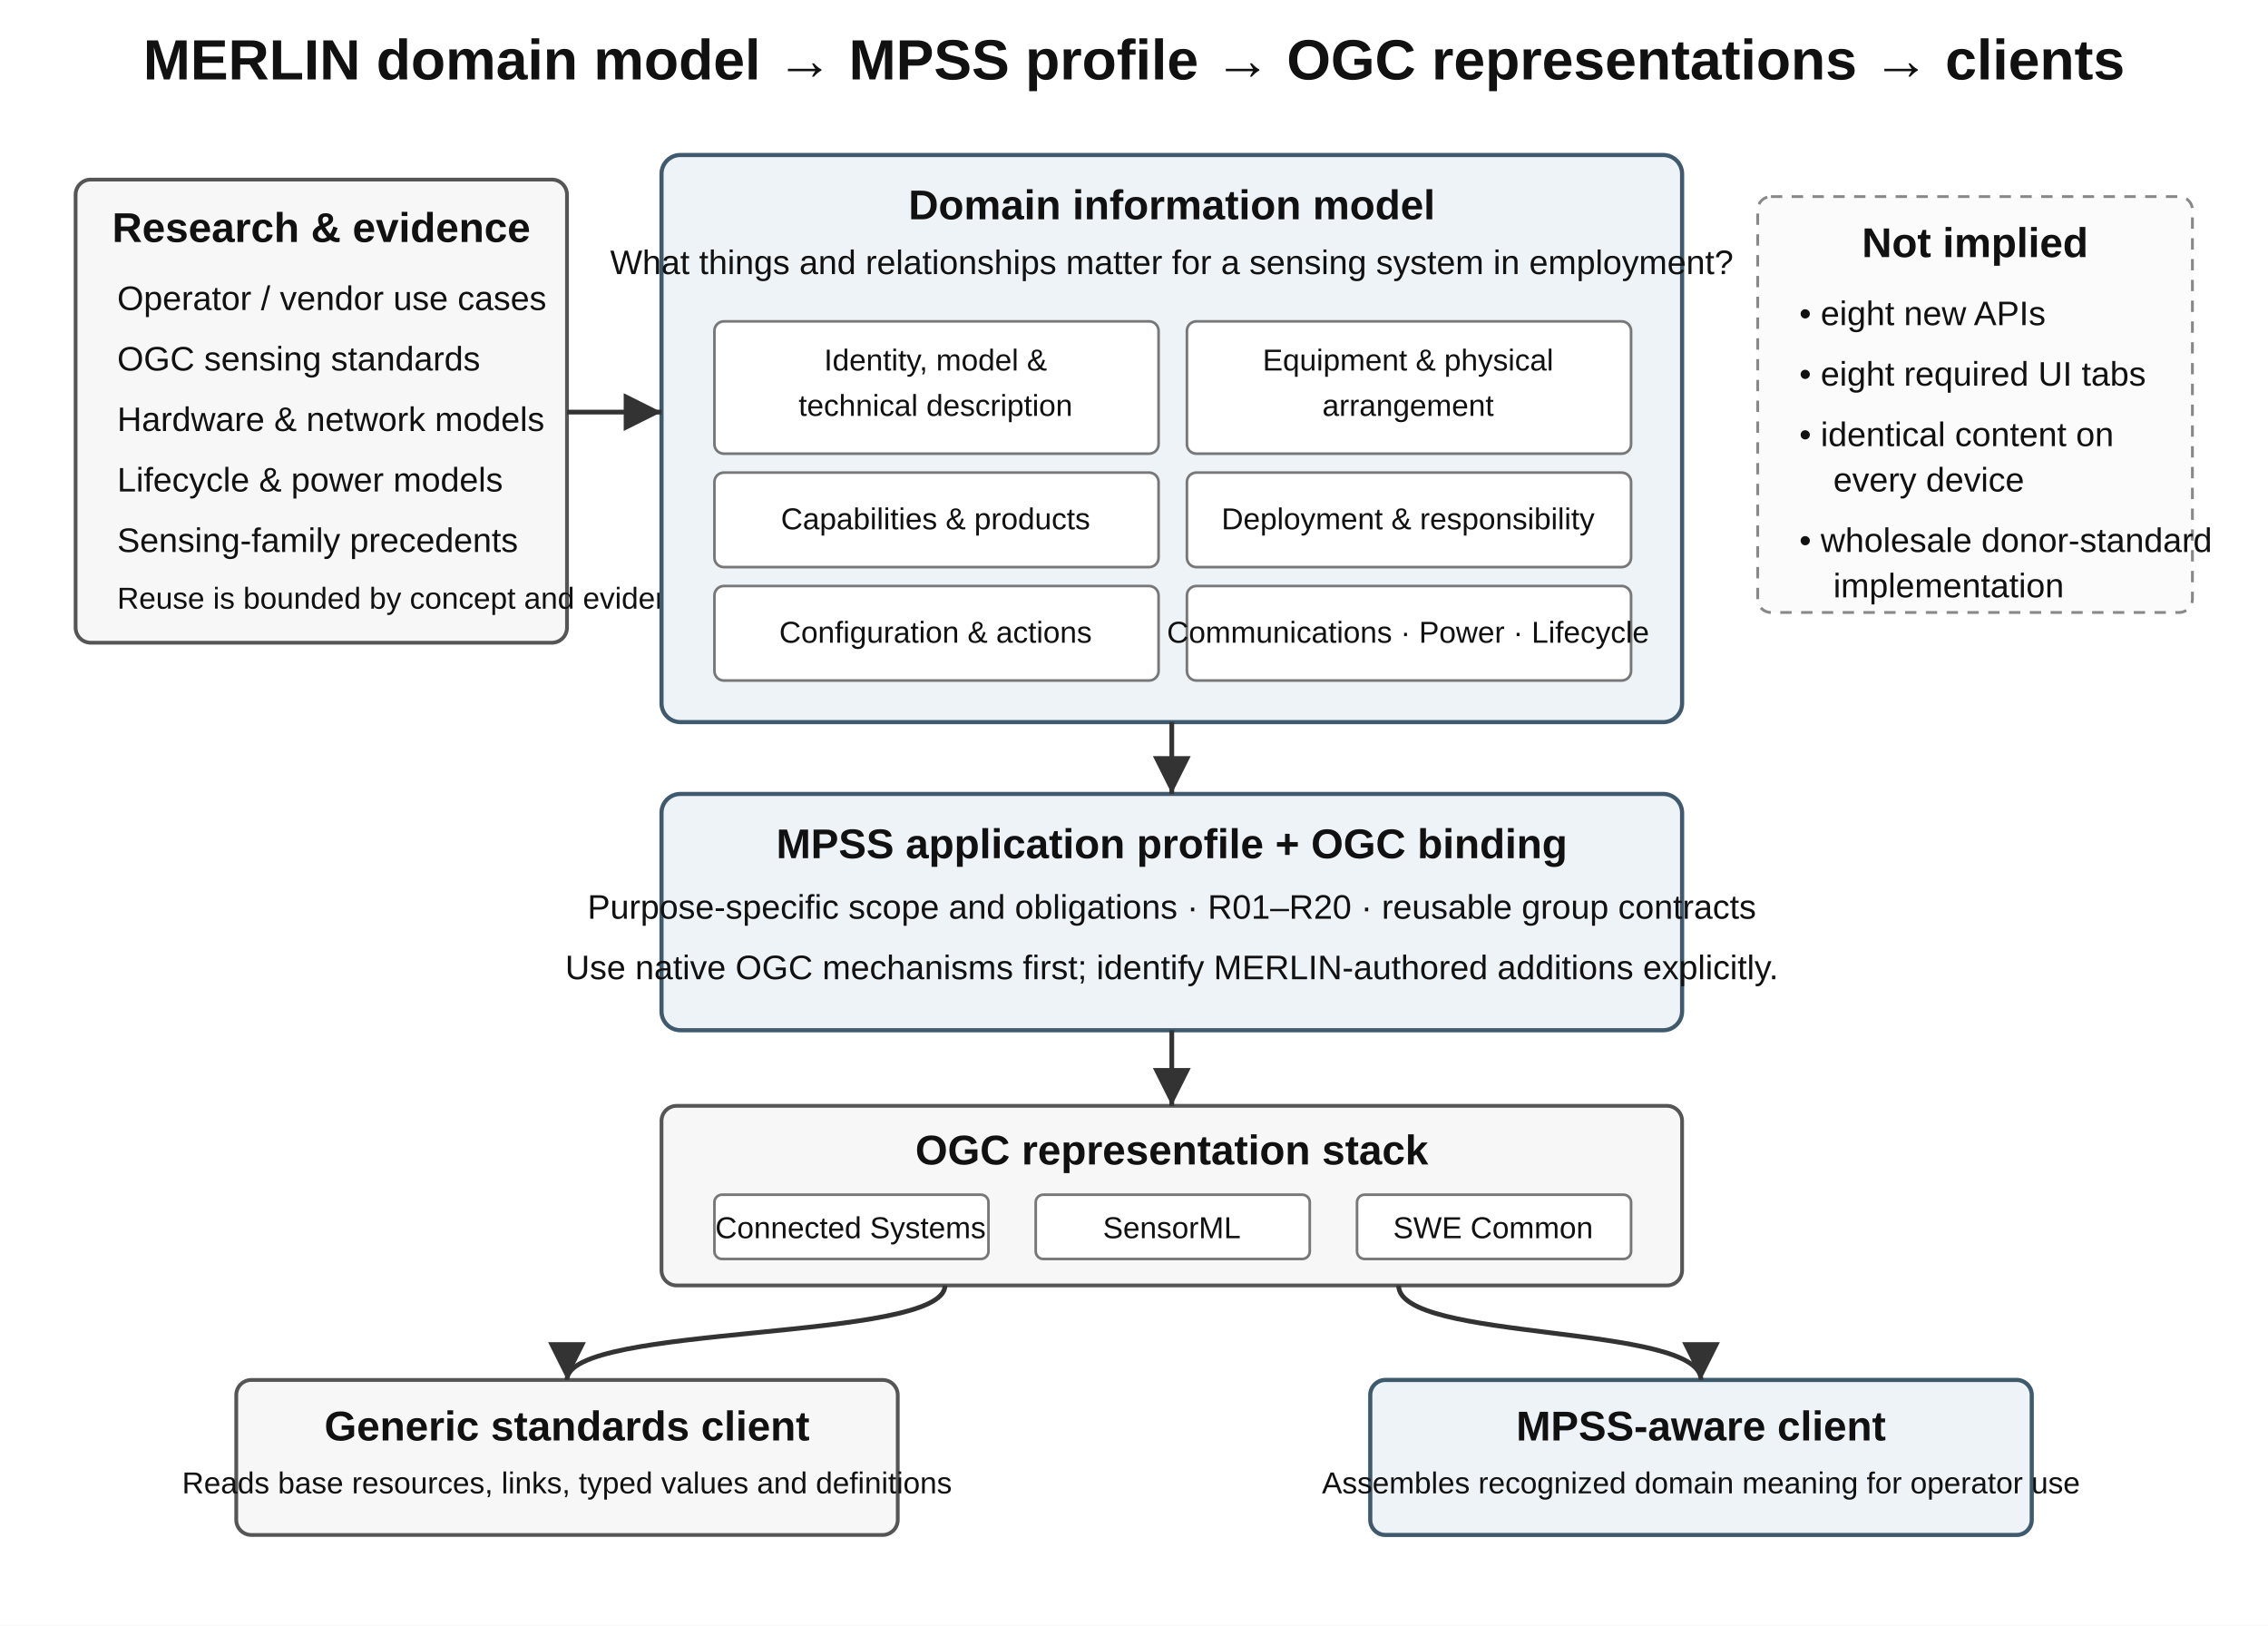
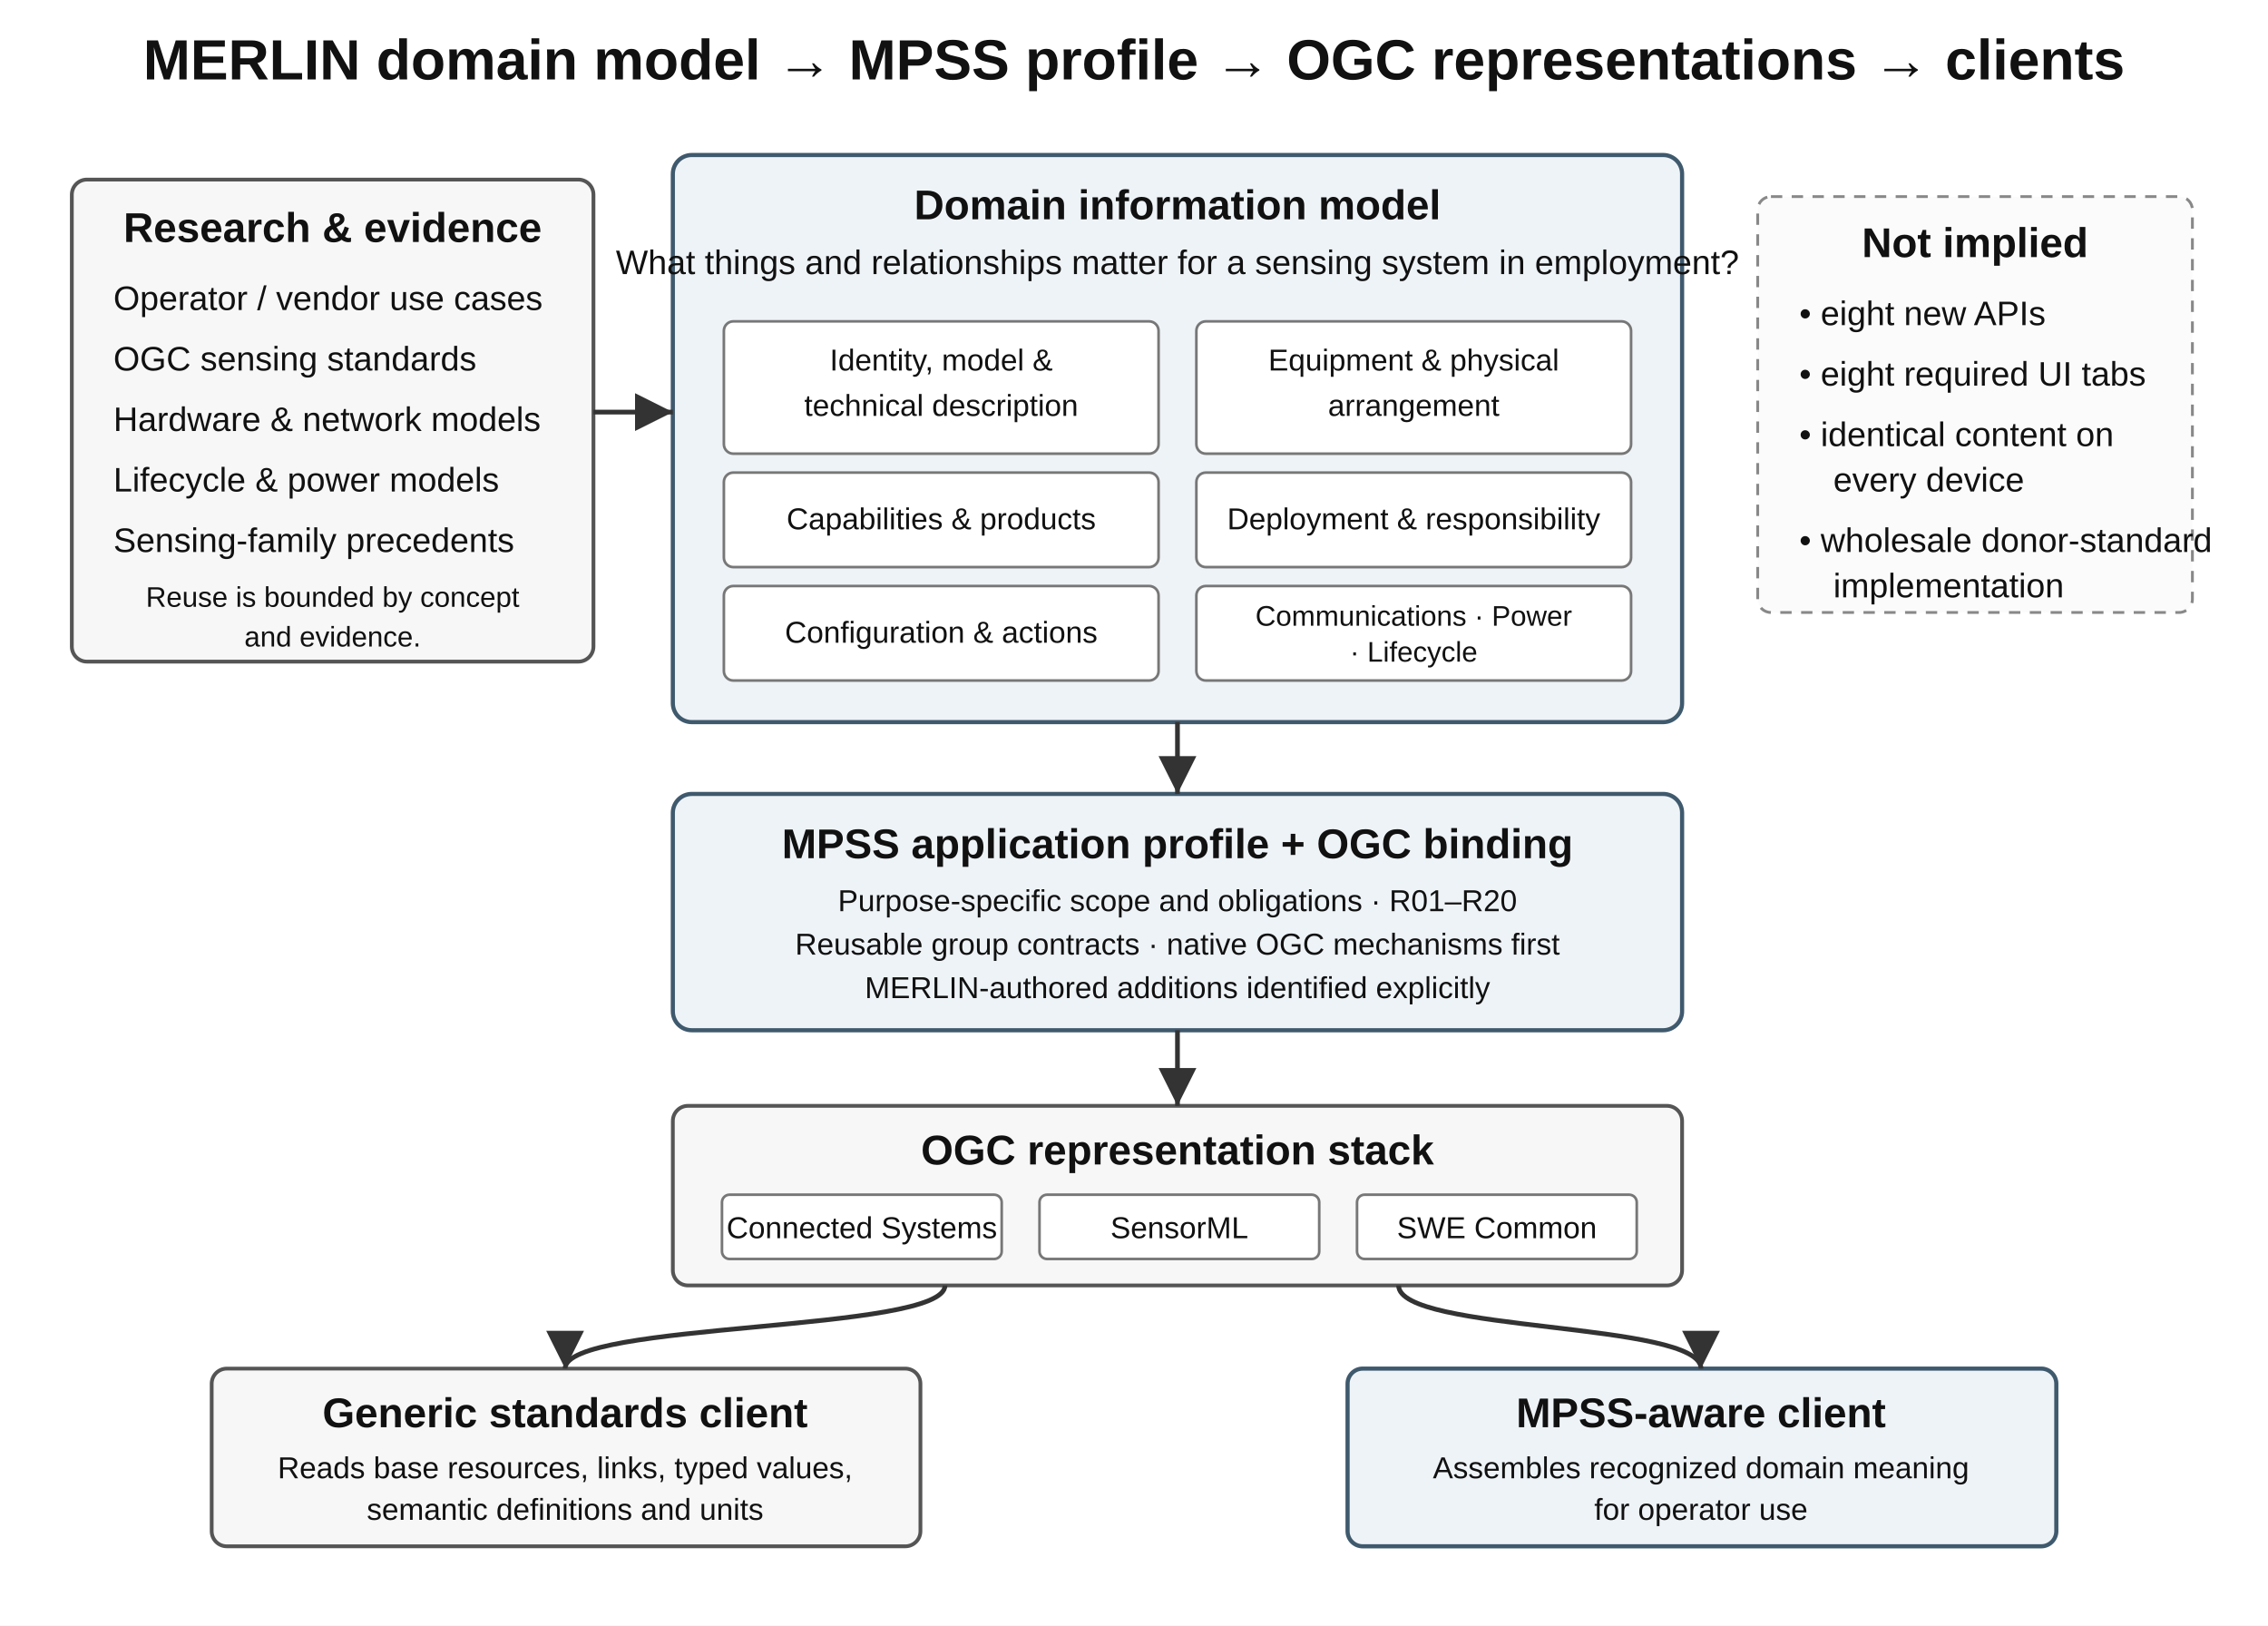
<svg xmlns="http://www.w3.org/2000/svg" width="1200" height="860" viewBox="0 0 1200 860" role="img" aria-labelledby="title desc">
  <defs>
    <marker id="arrow" markerWidth="10" markerHeight="10" refX="8" refY="4" orient="auto">
      <path d="M0 0 L8 4 L0 8 Z" fill="#333" />
    </marker>
  </defs>
  <style>
-   text{font-family:Arial,Liberation Sans,sans-serif;fill:#111}
-   .title{font-size:30px;font-weight:700}
-   .head{font-size:22px;font-weight:700}
-   .body{font-size:18px}
-   .small{font-size:16px}
-   .box{fill:#f7f7f7;stroke:#555;stroke-width:2}
-   .accent{fill:#eef3f7;stroke:#3f596d;stroke-width:2.2}
-   .inner{fill:#fff;stroke:#777;stroke-width:1.4}
-   .edge{fill:none;stroke:#333;stroke-width:2.5;marker-end:url(#arrow)}
-   .note{fill:#fbfbfb;stroke:#888;stroke-width:1.5;stroke-dasharray:6 5}
+ text{font-family:Arial,Liberation Sans,sans-serif;fill:#111}.title{font-size:30px;font-weight:700}.head{font-size:22px;font-weight:700}.body{font-size:18px}.small{font-size:16px}.tiny{font-size:15px}.box{fill:#f7f7f7;stroke:#555;stroke-width:2}.accent{fill:#eef3f7;stroke:#3f596d;stroke-width:2.2}.inner{fill:#fff;stroke:#777;stroke-width:1.4}.edge{fill:none;stroke:#333;stroke-width:2.5;marker-end:url(#arrow)}.note{fill:#fbfbfb;stroke:#888;stroke-width:1.5;stroke-dasharray:6 5}
</style>
  <rect width="1200" height="860" fill="#fff" />
  <text class="title" x="600" y="42" text-anchor="middle">MERLIN domain model → MPSS profile → OGC representations → clients</text>
-   <rect class="box" x="40" y="95" width="260" height="245" rx="8" />
-   <text class="head" x="170" y="128" text-anchor="middle">Research &amp; evidence</text>
-   <text class="body" x="62" y="164">Operator / vendor use cases</text>
-   <text class="body" x="62" y="196">OGC sensing standards</text>
-   <text class="body" x="62" y="228">Hardware &amp; network models</text>
-   <text class="body" x="62" y="260">Lifecycle &amp; power models</text>
-   <text class="body" x="62" y="292">Sensing-family precedents</text>
-   <text class="small" x="62" y="322">Reuse is bounded by concept and evidence.</text>
-   <rect class="accent" x="350" y="82" width="540" height="300" rx="10" />
-   <text class="head" x="620" y="116" text-anchor="middle">Domain information model</text>
-   <text class="body" x="620" y="145" text-anchor="middle">What things and relationships matter for a sensing system in employment?</text>
-   <rect class="inner" x="378" y="170" width="235" height="70" rx="5" />
-   <text class="small" x="495" y="196" text-anchor="middle">Identity, model &amp;</text>
-   <text class="small" x="495" y="220" text-anchor="middle">technical description</text>
-   <rect class="inner" x="628" y="170" width="235" height="70" rx="5" />
-   <text class="small" x="745" y="196" text-anchor="middle">Equipment &amp; physical</text>
-   <text class="small" x="745" y="220" text-anchor="middle">arrangement</text>
-   <rect class="inner" x="378" y="250" width="235" height="50" rx="5" />
-   <text class="small" x="495" y="280" text-anchor="middle">Capabilities &amp; products</text>
-   <rect class="inner" x="628" y="250" width="235" height="50" rx="5" />
-   <text class="small" x="745" y="280" text-anchor="middle">Deployment &amp; responsibility</text>
-   <rect class="inner" x="378" y="310" width="235" height="50" rx="5" />
-   <text class="small" x="495" y="340" text-anchor="middle">Configuration &amp; actions</text>
-   <rect class="inner" x="628" y="310" width="235" height="50" rx="5" />
-   <text class="small" x="745" y="340" text-anchor="middle">Communications · Power · Lifecycle</text>
-   <path class="edge" d="M300 218 H350" />
+   <rect class="box" x="38" y="95" width="276" height="255" rx="8" />
+   <text class="head" x="176" y="128" text-anchor="middle">Research &amp; evidence</text>
+   <text class="body" x="60" y="164">Operator / vendor use cases</text>
+   <text class="body" x="60" y="196">OGC sensing standards</text>
+   <text class="body" x="60" y="228">Hardware &amp; network models</text>
+   <text class="body" x="60" y="260">Lifecycle &amp; power models</text>
+   <text class="body" x="60" y="292">Sensing-family precedents</text>
+   <text class="tiny" x="176" y="321" text-anchor="middle">Reuse is bounded by concept</text>
+   <text class="tiny" x="176" y="342" text-anchor="middle">and evidence.</text>
+   <rect class="accent" x="356" y="82" width="534" height="300" rx="10" />
+   <text class="head" x="623" y="116" text-anchor="middle">Domain information model</text>
+   <text class="body" x="623" y="145" text-anchor="middle">What things and relationships matter for a sensing system in employment?</text>
+   <rect class="inner" x="383" y="170" width="230" height="70" rx="5" />
+   <text class="small" x="498" y="196" text-anchor="middle">Identity, model &amp;</text>
+   <text class="small" x="498" y="220" text-anchor="middle">technical description</text>
+   <rect class="inner" x="633" y="170" width="230" height="70" rx="5" />
+   <text class="small" x="748" y="196" text-anchor="middle">Equipment &amp; physical</text>
+   <text class="small" x="748" y="220" text-anchor="middle">arrangement</text>
+   <rect class="inner" x="383" y="250" width="230" height="50" rx="5" />
+   <text class="small" x="498" y="280" text-anchor="middle">Capabilities &amp; products</text>
+   <rect class="inner" x="633" y="250" width="230" height="50" rx="5" />
+   <text class="small" x="748" y="280" text-anchor="middle">Deployment &amp; responsibility</text>
+   <rect class="inner" x="383" y="310" width="230" height="50" rx="5" />
+   <text class="small" x="498" y="340" text-anchor="middle">Configuration &amp; actions</text>
+   <rect class="inner" x="633" y="310" width="230" height="50" rx="5" />
+   <text class="tiny" x="748" y="331" text-anchor="middle">Communications · Power</text>
+   <text class="tiny" x="748" y="350" text-anchor="middle">· Lifecycle</text>
+   <path class="edge" d="M314 218 H356" />
  <rect class="note" x="930" y="104" width="230" height="220" rx="7" />
  <text class="head" x="1045" y="136" text-anchor="middle">Not implied</text>
  <text class="body" x="952" y="172">• eight new APIs</text>
  <text class="body" x="952" y="204">• eight required UI tabs</text>
  <text class="body" x="952" y="236">• identical content on</text>
  <text class="body" x="970" y="260">every device</text>
  <text class="body" x="952" y="292">• wholesale donor-standard</text>
  <text class="body" x="970" y="316">implementation</text>
-   <rect class="accent" x="350" y="420" width="540" height="125" rx="10" />
-   <text class="head" x="620" y="454" text-anchor="middle">MPSS application profile + OGC binding</text>
-   <text class="body" x="620" y="486" text-anchor="middle">Purpose-specific scope and obligations · R01–R20 · reusable group contracts</text>
-   <text class="body" x="620" y="518" text-anchor="middle">Use native OGC mechanisms first; identify MERLIN-authored additions explicitly.</text>
-   <path class="edge" d="M620 382 V420" />
-   <rect class="box" x="350" y="585" width="540" height="95" rx="8" />
-   <text class="head" x="620" y="616" text-anchor="middle">OGC representation stack</text>
-   <rect class="inner" x="378" y="632" width="145" height="34" rx="4" />
-   <text class="small" x="450" y="655" text-anchor="middle">Connected Systems</text>
-   <rect class="inner" x="548" y="632" width="145" height="34" rx="4" />
-   <text class="small" x="620" y="655" text-anchor="middle">SensorML</text>
-   <rect class="inner" x="718" y="632" width="145" height="34" rx="4" />
-   <text class="small" x="790" y="655" text-anchor="middle">SWE Common</text>
-   <path class="edge" d="M620 545 V585" />
-   <rect class="box" x="125" y="730" width="350" height="82" rx="8" />
-   <text class="head" x="300" y="762" text-anchor="middle">Generic standards client</text>
-   <text class="small" x="300" y="790" text-anchor="middle">Reads base resources, links, typed values and definitions</text>
-   <rect class="accent" x="725" y="730" width="350" height="82" rx="8" />
-   <text class="head" x="900" y="762" text-anchor="middle">MPSS-aware client</text>
-   <text class="small" x="900" y="790" text-anchor="middle">Assembles recognized domain meaning for operator use</text>
-   <path class="edge" d="M500 680 C500 710 300 700 300 730" />
-   <path class="edge" d="M740 680 C740 710 900 700 900 730" />
+   <rect class="accent" x="356" y="420" width="534" height="125" rx="10" />
+   <text class="head" x="623" y="454" text-anchor="middle">MPSS application profile + OGC binding</text>
+   <text class="small" x="623" y="482" text-anchor="middle">Purpose-specific scope and obligations · R01–R20</text>
+   <text class="small" x="623" y="505" text-anchor="middle">Reusable group contracts · native OGC mechanisms first</text>
+   <text class="small" x="623" y="528" text-anchor="middle">MERLIN-authored additions identified explicitly</text>
+   <path class="edge" d="M623 382 V420" />
+   <rect class="box" x="356" y="585" width="534" height="95" rx="8" />
+   <text class="head" x="623" y="616" text-anchor="middle">OGC representation stack</text>
+   <rect class="inner" x="382" y="632" width="148" height="34" rx="4" />
+   <text class="small" x="456" y="655" text-anchor="middle">Connected Systems</text>
+   <rect class="inner" x="550" y="632" width="148" height="34" rx="4" />
+   <text class="small" x="624" y="655" text-anchor="middle">SensorML</text>
+   <rect class="inner" x="718" y="632" width="148" height="34" rx="4" />
+   <text class="small" x="792" y="655" text-anchor="middle">SWE Common</text>
+   <path class="edge" d="M623 545 V585" />
+   <rect class="box" x="112" y="724" width="375" height="94" rx="8" />
+   <text class="head" x="299" y="755" text-anchor="middle">Generic standards client</text>
+   <text class="small" x="299" y="782" text-anchor="middle">Reads base resources, links, typed values,</text>
+   <text class="small" x="299" y="804" text-anchor="middle">semantic definitions and units</text>
+   <rect class="accent" x="713" y="724" width="375" height="94" rx="8" />
+   <text class="head" x="900" y="755" text-anchor="middle">MPSS-aware client</text>
+   <text class="small" x="900" y="782" text-anchor="middle">Assembles recognized domain meaning</text>
+   <text class="small" x="900" y="804" text-anchor="middle">for operator use</text>
+   <path class="edge" d="M500 680 C500 705 299 699 299 724" />
+   <path class="edge" d="M740 680 C740 705 900 699 900 724" />
</svg>
